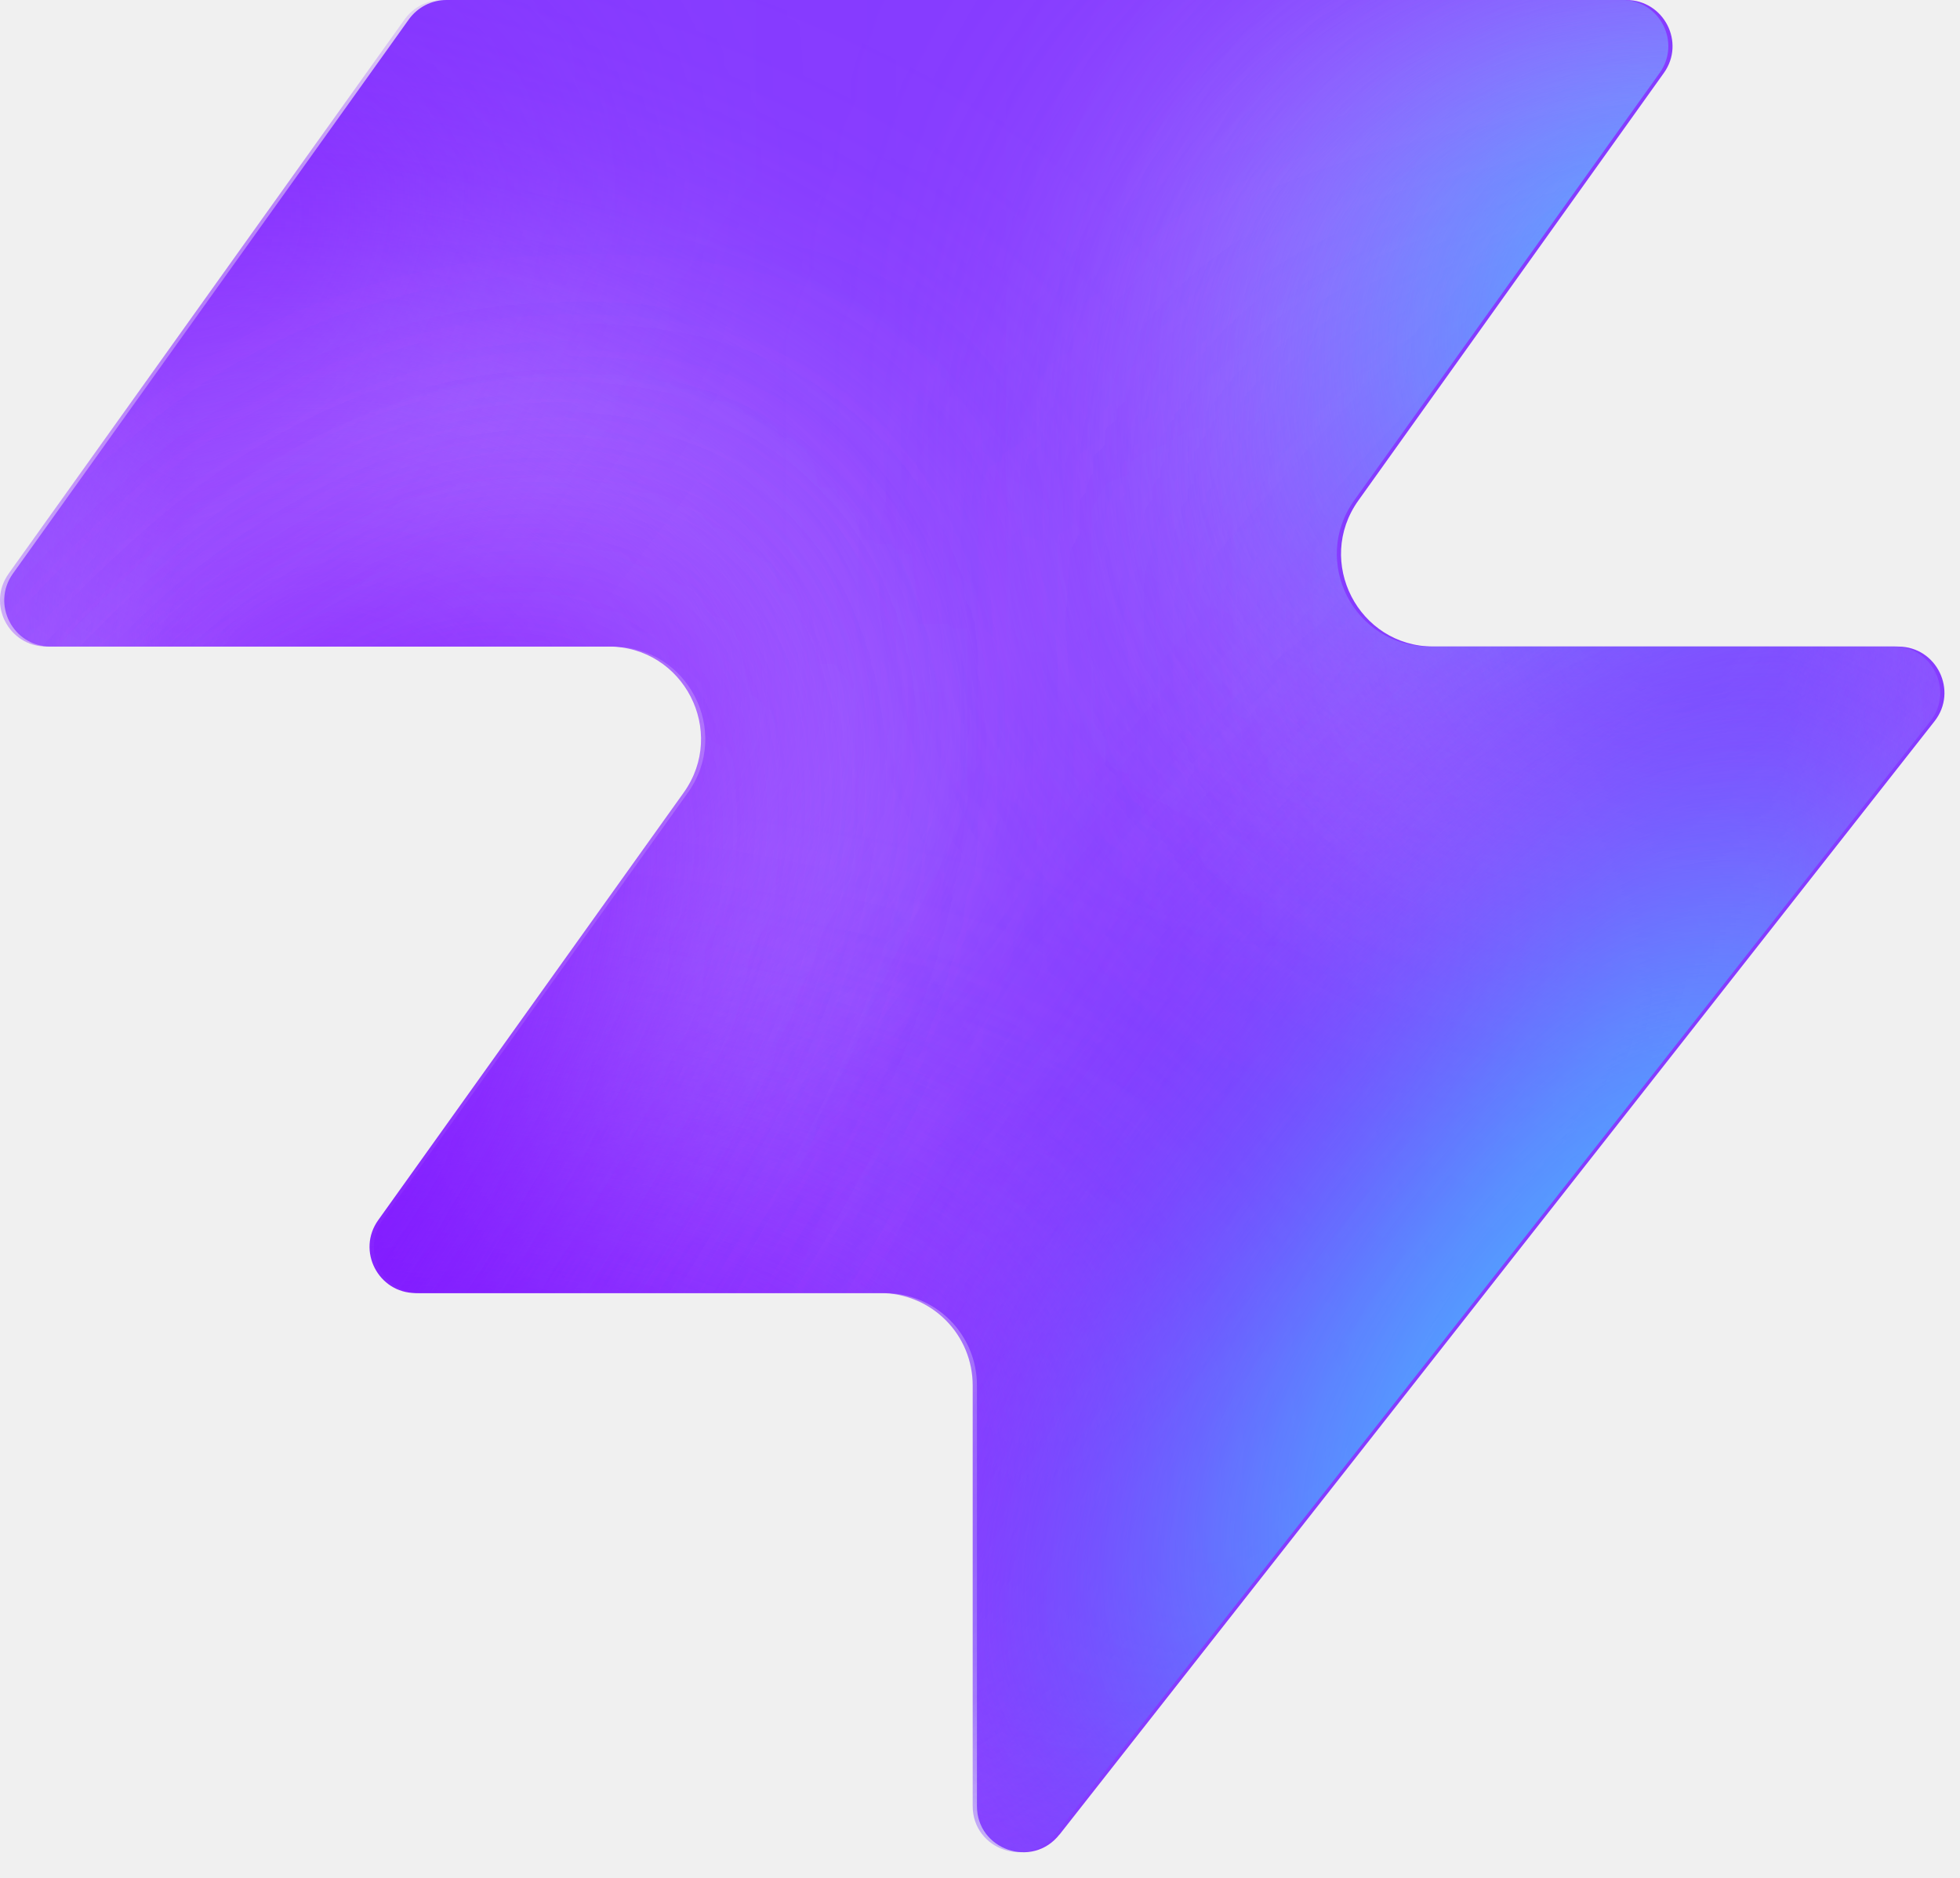
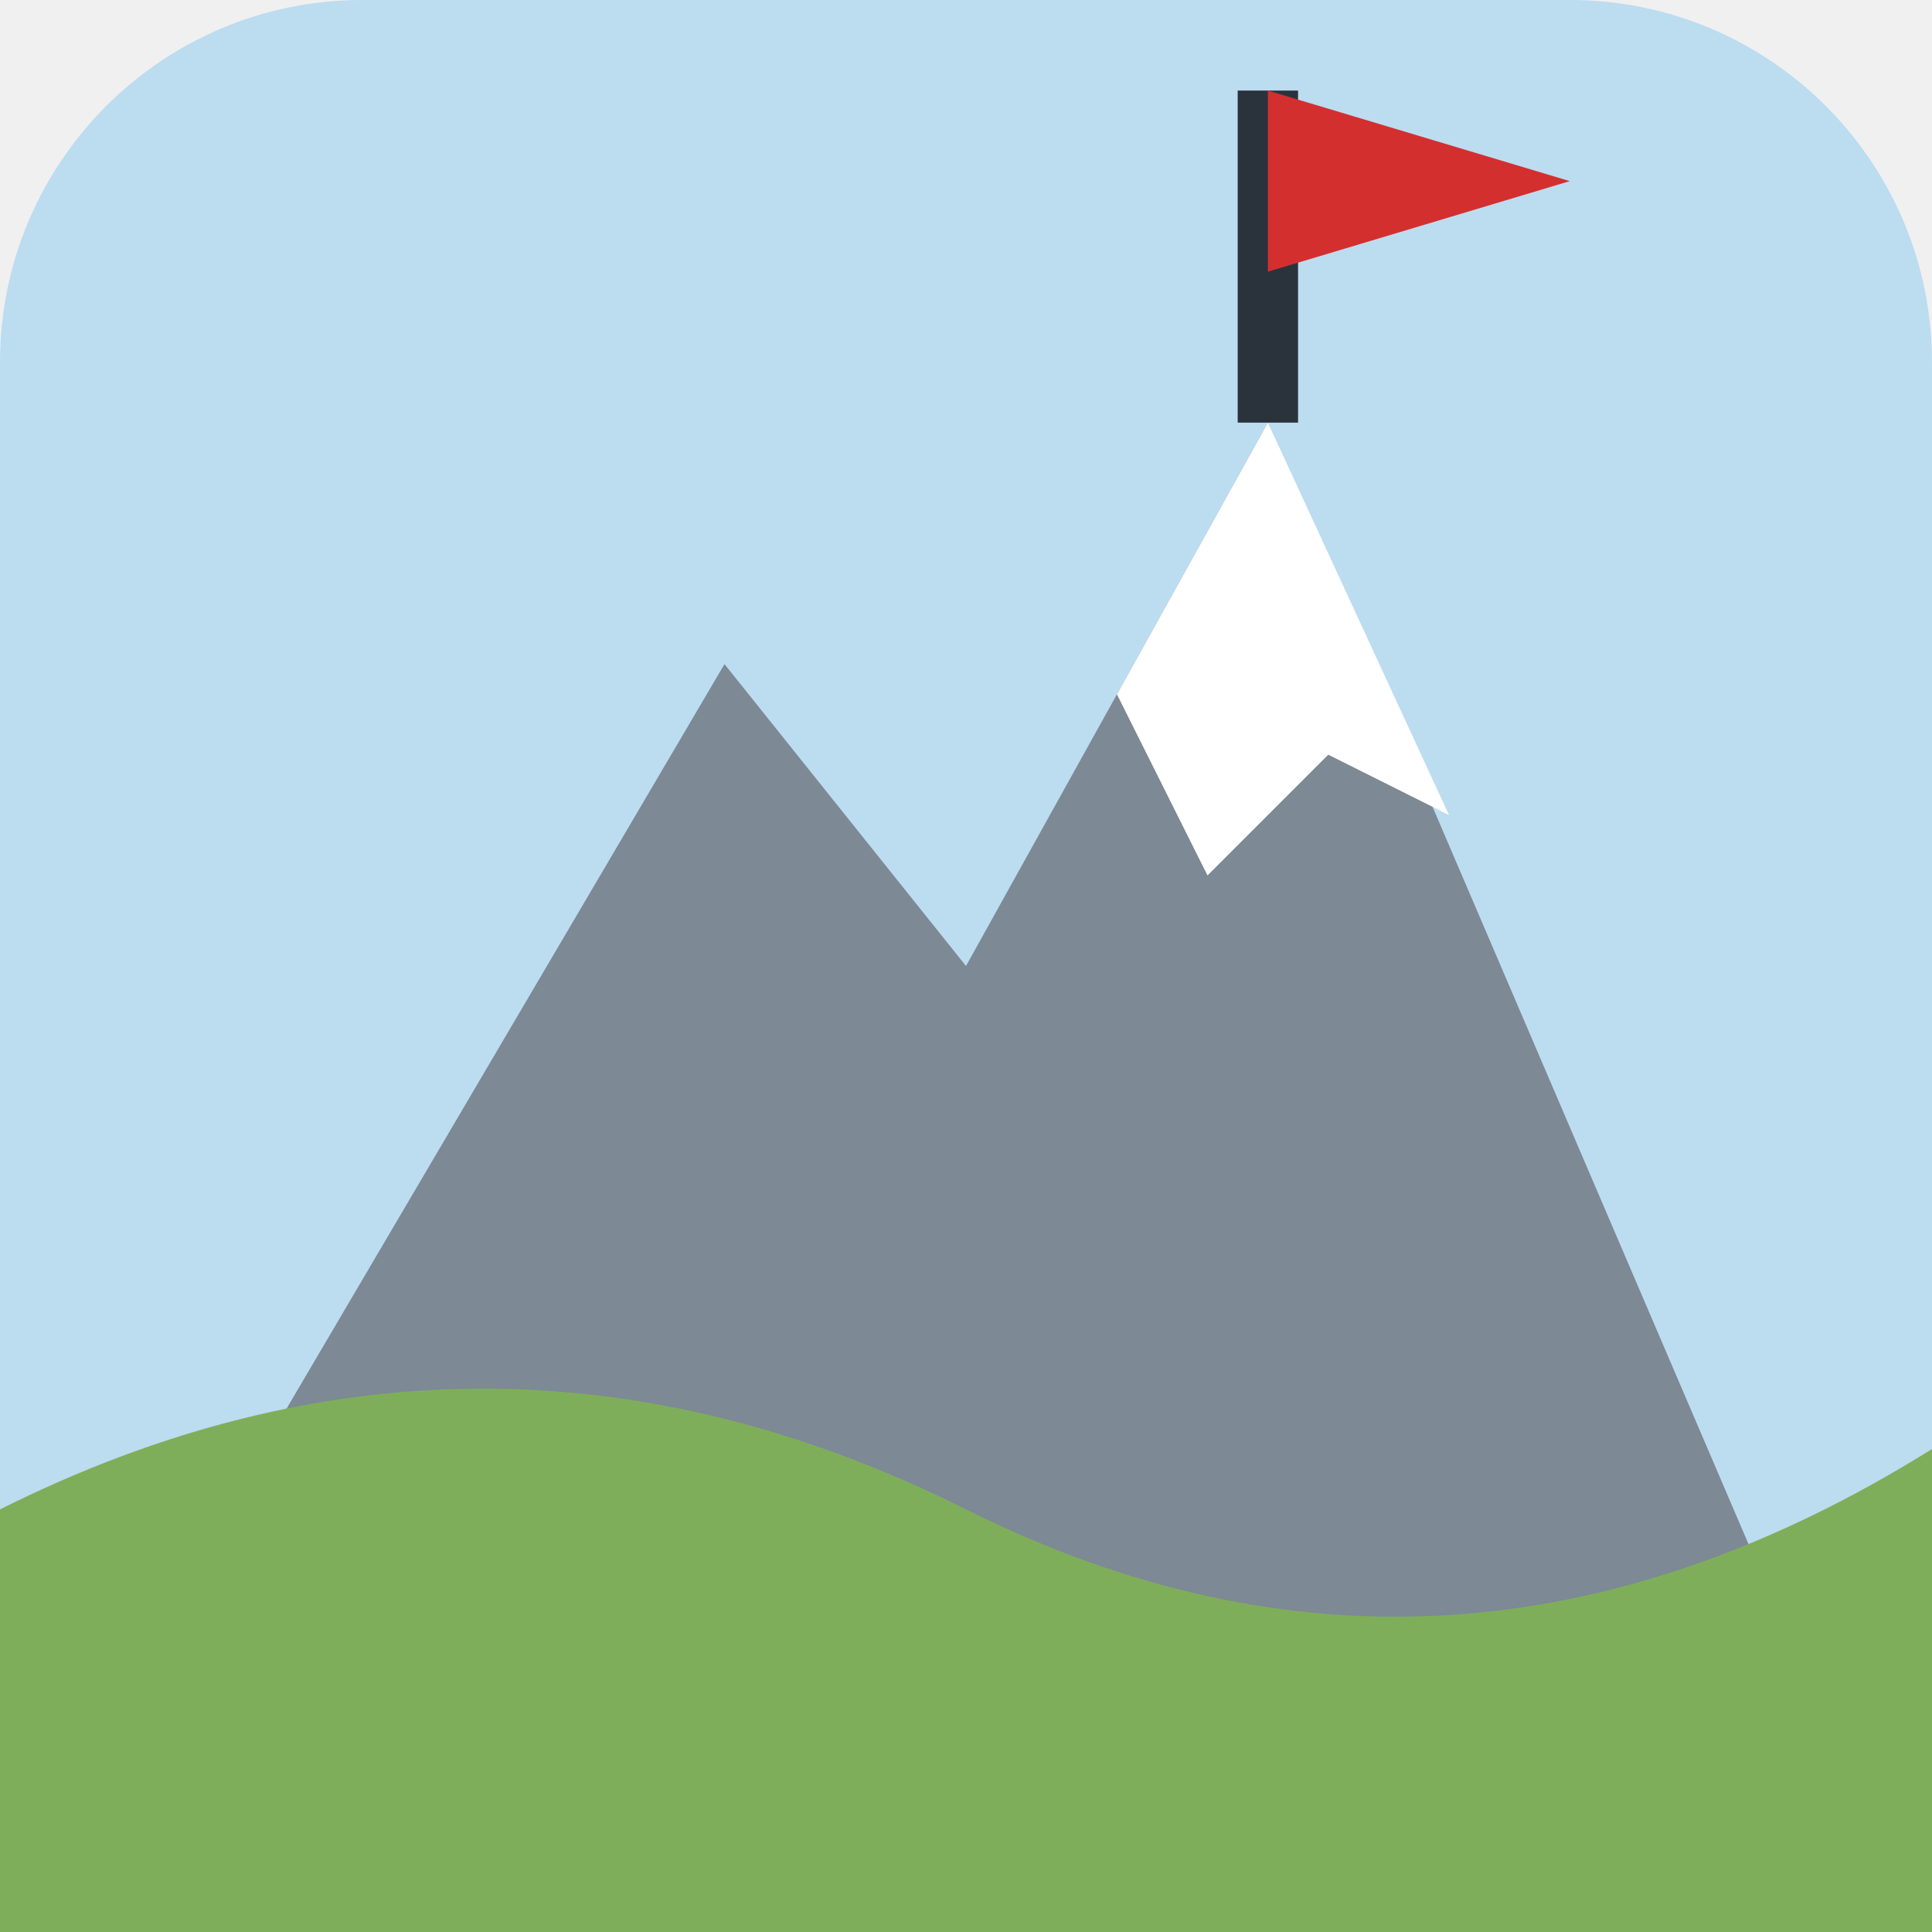
- <svg xmlns="http://www.w3.org/2000/svg" width="48" height="46" fill="none" viewBox="0 0 48 46">
-   <path fill="#863bff" d="M25.946 44.938c-.664.845-2.021.375-2.021-.698V33.937a2.26 2.26 0 0 0-2.262-2.262H10.287c-.92 0-1.456-1.04-.92-1.788l7.48-10.471c1.07-1.497 0-3.578-1.842-3.578H1.237c-.92 0-1.456-1.04-.92-1.788L10.013.474c.214-.297.556-.474.92-.474h28.894c.92 0 1.456 1.04.92 1.788l-7.48 10.471c-1.07 1.498 0 3.579 1.842 3.579h11.377c.943 0 1.473 1.088.89 1.83L25.947 44.94z" style="fill:#863bff;fill:color(display-p3 .525 .23 1);fill-opacity:1" />
-   <mask id="a" width="48" height="46" x="0" y="0" maskUnits="userSpaceOnUse" style="mask-type:alpha">
-     <path fill="#000" d="M25.842 44.938c-.664.844-2.021.375-2.021-.698V33.937a2.26 2.26 0 0 0-2.262-2.262H10.183c-.92 0-1.456-1.04-.92-1.788l7.48-10.471c1.07-1.498 0-3.579-1.842-3.579H1.133c-.92 0-1.456-1.04-.92-1.787L9.91.473c.214-.297.556-.474.92-.474h28.894c.92 0 1.456 1.04.92 1.788l-7.48 10.471c-1.07 1.498 0 3.578 1.842 3.578h11.377c.943 0 1.473 1.088.89 1.832L25.843 44.94z" style="fill:#000;fill-opacity:1" />
-   </mask>
-   <g mask="url(#a)">
-     <g filter="url(#b)">
-       <ellipse cx="5.508" cy="14.704" fill="#ede6ff" rx="5.508" ry="14.704" style="fill:#ede6ff;fill:color(display-p3 .927 .903 1);fill-opacity:1" transform="matrix(.00324 1 1 -.00324 -4.47 31.516)" />
-     </g>
-     <g filter="url(#c)">
-       <ellipse cx="10.399" cy="29.851" fill="#ede6ff" rx="10.399" ry="29.851" style="fill:#ede6ff;fill:color(display-p3 .927 .903 1);fill-opacity:1" transform="matrix(.00324 1 1 -.00324 -39.328 7.883)" />
-     </g>
-     <g filter="url(#d)">
-       <ellipse cx="5.508" cy="30.487" fill="#7e14ff" rx="5.508" ry="30.487" style="fill:#7e14ff;fill:color(display-p3 .492 .077 1);fill-opacity:1" transform="rotate(89.814 -25.913 -14.639)scale(1 -1)" />
-     </g>
-     <g filter="url(#e)">
-       <ellipse cx="5.508" cy="30.599" fill="#7e14ff" rx="5.508" ry="30.599" style="fill:#7e14ff;fill:color(display-p3 .492 .077 1);fill-opacity:1" transform="rotate(89.814 -32.644 -3.334)scale(1 -1)" />
-     </g>
-     <g filter="url(#f)">
-       <ellipse cx="5.508" cy="30.599" fill="#7e14ff" rx="5.508" ry="30.599" style="fill:#7e14ff;fill:color(display-p3 .492 .077 1);fill-opacity:1" transform="matrix(.00324 1 1 -.00324 -34.34 30.47)" />
-     </g>
-     <g filter="url(#g)">
-       <ellipse cx="14.072" cy="22.078" fill="#ede6ff" rx="14.072" ry="22.078" style="fill:#ede6ff;fill:color(display-p3 .927 .903 1);fill-opacity:1" transform="rotate(93.35 24.506 48.493)scale(-1 1)" />
-     </g>
-     <g filter="url(#h)">
-       <ellipse cx="3.47" cy="21.501" fill="#7e14ff" rx="3.47" ry="21.501" style="fill:#7e14ff;fill:color(display-p3 .492 .077 1);fill-opacity:1" transform="rotate(89.009 28.708 47.59)scale(-1 1)" />
-     </g>
-     <g filter="url(#i)">
-       <ellipse cx="3.47" cy="21.501" fill="#7e14ff" rx="3.47" ry="21.501" style="fill:#7e14ff;fill:color(display-p3 .492 .077 1);fill-opacity:1" transform="rotate(89.009 28.708 47.59)scale(-1 1)" />
-     </g>
-     <g filter="url(#j)">
-       <ellipse cx=".387" cy="8.972" fill="#7e14ff" rx="4.407" ry="29.108" style="fill:#7e14ff;fill:color(display-p3 .492 .077 1);fill-opacity:1" transform="rotate(39.51 .387 8.972)" />
-     </g>
-     <g filter="url(#k)">
-       <ellipse cx="47.523" cy="-6.092" fill="#7e14ff" rx="4.407" ry="29.108" style="fill:#7e14ff;fill:color(display-p3 .492 .077 1);fill-opacity:1" transform="rotate(37.892 47.523 -6.092)" />
-     </g>
-     <g filter="url(#l)">
-       <ellipse cx="41.412" cy="6.333" fill="#47bfff" rx="5.971" ry="9.665" style="fill:#47bfff;fill:color(display-p3 .28 .748 1);fill-opacity:1" transform="rotate(37.892 41.412 6.333)" />
-     </g>
-     <g filter="url(#m)">
-       <ellipse cx="-1.879" cy="38.332" fill="#7e14ff" rx="4.407" ry="29.108" style="fill:#7e14ff;fill:color(display-p3 .492 .077 1);fill-opacity:1" transform="rotate(37.892 -1.88 38.332)" />
-     </g>
-     <g filter="url(#n)">
-       <ellipse cx="-1.879" cy="38.332" fill="#7e14ff" rx="4.407" ry="29.108" style="fill:#7e14ff;fill:color(display-p3 .492 .077 1);fill-opacity:1" transform="rotate(37.892 -1.88 38.332)" />
-     </g>
-     <g filter="url(#o)">
-       <ellipse cx="35.651" cy="29.907" fill="#7e14ff" rx="4.407" ry="29.108" style="fill:#7e14ff;fill:color(display-p3 .492 .077 1);fill-opacity:1" transform="rotate(37.892 35.651 29.907)" />
-     </g>
-     <g filter="url(#p)">
-       <ellipse cx="38.418" cy="32.4" fill="#47bfff" rx="5.971" ry="15.297" style="fill:#47bfff;fill:color(display-p3 .28 .748 1);fill-opacity:1" transform="rotate(37.892 38.418 32.4)" />
-     </g>
-   </g>
-   <defs>
-     <filter id="b" width="60.045" height="41.654" x="-19.77" y="16.149" color-interpolation-filters="sRGB" filterUnits="userSpaceOnUse">
-       <feFlood flood-opacity="0" result="BackgroundImageFix" />
-       <feBlend in="SourceGraphic" in2="BackgroundImageFix" result="shape" />
-       <feGaussianBlur result="effect1_foregroundBlur_2002_17158" stdDeviation="7.659" />
-     </filter>
-     <filter id="c" width="90.34" height="51.437" x="-54.613" y="-7.533" color-interpolation-filters="sRGB" filterUnits="userSpaceOnUse">
-       <feFlood flood-opacity="0" result="BackgroundImageFix" />
-       <feBlend in="SourceGraphic" in2="BackgroundImageFix" result="shape" />
-       <feGaussianBlur result="effect1_foregroundBlur_2002_17158" stdDeviation="7.659" />
-     </filter>
-     <filter id="d" width="79.355" height="29.4" x="-49.64" y="2.03" color-interpolation-filters="sRGB" filterUnits="userSpaceOnUse">
-       <feFlood flood-opacity="0" result="BackgroundImageFix" />
-       <feBlend in="SourceGraphic" in2="BackgroundImageFix" result="shape" />
-       <feGaussianBlur result="effect1_foregroundBlur_2002_17158" stdDeviation="4.596" />
-     </filter>
-     <filter id="e" width="79.579" height="29.4" x="-45.045" y="20.029" color-interpolation-filters="sRGB" filterUnits="userSpaceOnUse">
-       <feFlood flood-opacity="0" result="BackgroundImageFix" />
-       <feBlend in="SourceGraphic" in2="BackgroundImageFix" result="shape" />
-       <feGaussianBlur result="effect1_foregroundBlur_2002_17158" stdDeviation="4.596" />
-     </filter>
-     <filter id="f" width="79.579" height="29.4" x="-43.513" y="21.178" color-interpolation-filters="sRGB" filterUnits="userSpaceOnUse">
-       <feFlood flood-opacity="0" result="BackgroundImageFix" />
-       <feBlend in="SourceGraphic" in2="BackgroundImageFix" result="shape" />
-       <feGaussianBlur result="effect1_foregroundBlur_2002_17158" stdDeviation="4.596" />
-     </filter>
-     <filter id="g" width="74.749" height="58.852" x="15.756" y="-17.901" color-interpolation-filters="sRGB" filterUnits="userSpaceOnUse">
-       <feFlood flood-opacity="0" result="BackgroundImageFix" />
-       <feBlend in="SourceGraphic" in2="BackgroundImageFix" result="shape" />
-       <feGaussianBlur result="effect1_foregroundBlur_2002_17158" stdDeviation="7.659" />
-     </filter>
-     <filter id="h" width="61.377" height="25.362" x="23.548" y="2.284" color-interpolation-filters="sRGB" filterUnits="userSpaceOnUse">
-       <feFlood flood-opacity="0" result="BackgroundImageFix" />
-       <feBlend in="SourceGraphic" in2="BackgroundImageFix" result="shape" />
-       <feGaussianBlur result="effect1_foregroundBlur_2002_17158" stdDeviation="4.596" />
-     </filter>
-     <filter id="i" width="61.377" height="25.362" x="23.548" y="2.284" color-interpolation-filters="sRGB" filterUnits="userSpaceOnUse">
-       <feFlood flood-opacity="0" result="BackgroundImageFix" />
-       <feBlend in="SourceGraphic" in2="BackgroundImageFix" result="shape" />
-       <feGaussianBlur result="effect1_foregroundBlur_2002_17158" stdDeviation="4.596" />
-     </filter>
-     <filter id="j" width="56.045" height="63.649" x="-27.636" y="-22.853" color-interpolation-filters="sRGB" filterUnits="userSpaceOnUse">
-       <feFlood flood-opacity="0" result="BackgroundImageFix" />
-       <feBlend in="SourceGraphic" in2="BackgroundImageFix" result="shape" />
-       <feGaussianBlur result="effect1_foregroundBlur_2002_17158" stdDeviation="4.596" />
-     </filter>
-     <filter id="k" width="54.814" height="64.646" x="20.116" y="-38.415" color-interpolation-filters="sRGB" filterUnits="userSpaceOnUse">
-       <feFlood flood-opacity="0" result="BackgroundImageFix" />
-       <feBlend in="SourceGraphic" in2="BackgroundImageFix" result="shape" />
-       <feGaussianBlur result="effect1_foregroundBlur_2002_17158" stdDeviation="4.596" />
-     </filter>
-     <filter id="l" width="33.541" height="35.313" x="24.641" y="-11.323" color-interpolation-filters="sRGB" filterUnits="userSpaceOnUse">
-       <feFlood flood-opacity="0" result="BackgroundImageFix" />
-       <feBlend in="SourceGraphic" in2="BackgroundImageFix" result="shape" />
-       <feGaussianBlur result="effect1_foregroundBlur_2002_17158" stdDeviation="4.596" />
-     </filter>
-     <filter id="m" width="54.814" height="64.646" x="-29.286" y="6.009" color-interpolation-filters="sRGB" filterUnits="userSpaceOnUse">
-       <feFlood flood-opacity="0" result="BackgroundImageFix" />
-       <feBlend in="SourceGraphic" in2="BackgroundImageFix" result="shape" />
-       <feGaussianBlur result="effect1_foregroundBlur_2002_17158" stdDeviation="4.596" />
-     </filter>
-     <filter id="n" width="54.814" height="64.646" x="-29.286" y="6.009" color-interpolation-filters="sRGB" filterUnits="userSpaceOnUse">
-       <feFlood flood-opacity="0" result="BackgroundImageFix" />
-       <feBlend in="SourceGraphic" in2="BackgroundImageFix" result="shape" />
-       <feGaussianBlur result="effect1_foregroundBlur_2002_17158" stdDeviation="4.596" />
-     </filter>
-     <filter id="o" width="54.814" height="64.646" x="8.244" y="-2.416" color-interpolation-filters="sRGB" filterUnits="userSpaceOnUse">
-       <feFlood flood-opacity="0" result="BackgroundImageFix" />
-       <feBlend in="SourceGraphic" in2="BackgroundImageFix" result="shape" />
-       <feGaussianBlur result="effect1_foregroundBlur_2002_17158" stdDeviation="4.596" />
-     </filter>
-     <filter id="p" width="39.409" height="43.623" x="18.713" y="10.588" color-interpolation-filters="sRGB" filterUnits="userSpaceOnUse">
-       <feFlood flood-opacity="0" result="BackgroundImageFix" />
-       <feBlend in="SourceGraphic" in2="BackgroundImageFix" result="shape" />
-       <feGaussianBlur result="effect1_foregroundBlur_2002_17158" stdDeviation="4.596" />
-     </filter>
-   </defs>
+ <svg xmlns="http://www.w3.org/2000/svg" viewBox="0 0 64 64">
+   <rect width="64" height="64" rx="12" fill="#bcdcf0" />
+   <path d="M4 56 L24 22 L32 32 L42 14 L60 56 Z" fill="#7d8995" />
+   <path d="M42 14 L48 27 L44 25 L40 29 L37 23 Z" fill="#ffffff" />
+   <path d="M0 50 Q16 42 32 50 T64 48 V64 H0 Z" fill="#7fae5a" />
+   <path d="M42 14 V3" stroke="#2a333c" stroke-width="2" />
+   <path d="M42 3 L52 6 L42 9 Z" fill="#d32f2f" />
</svg>
